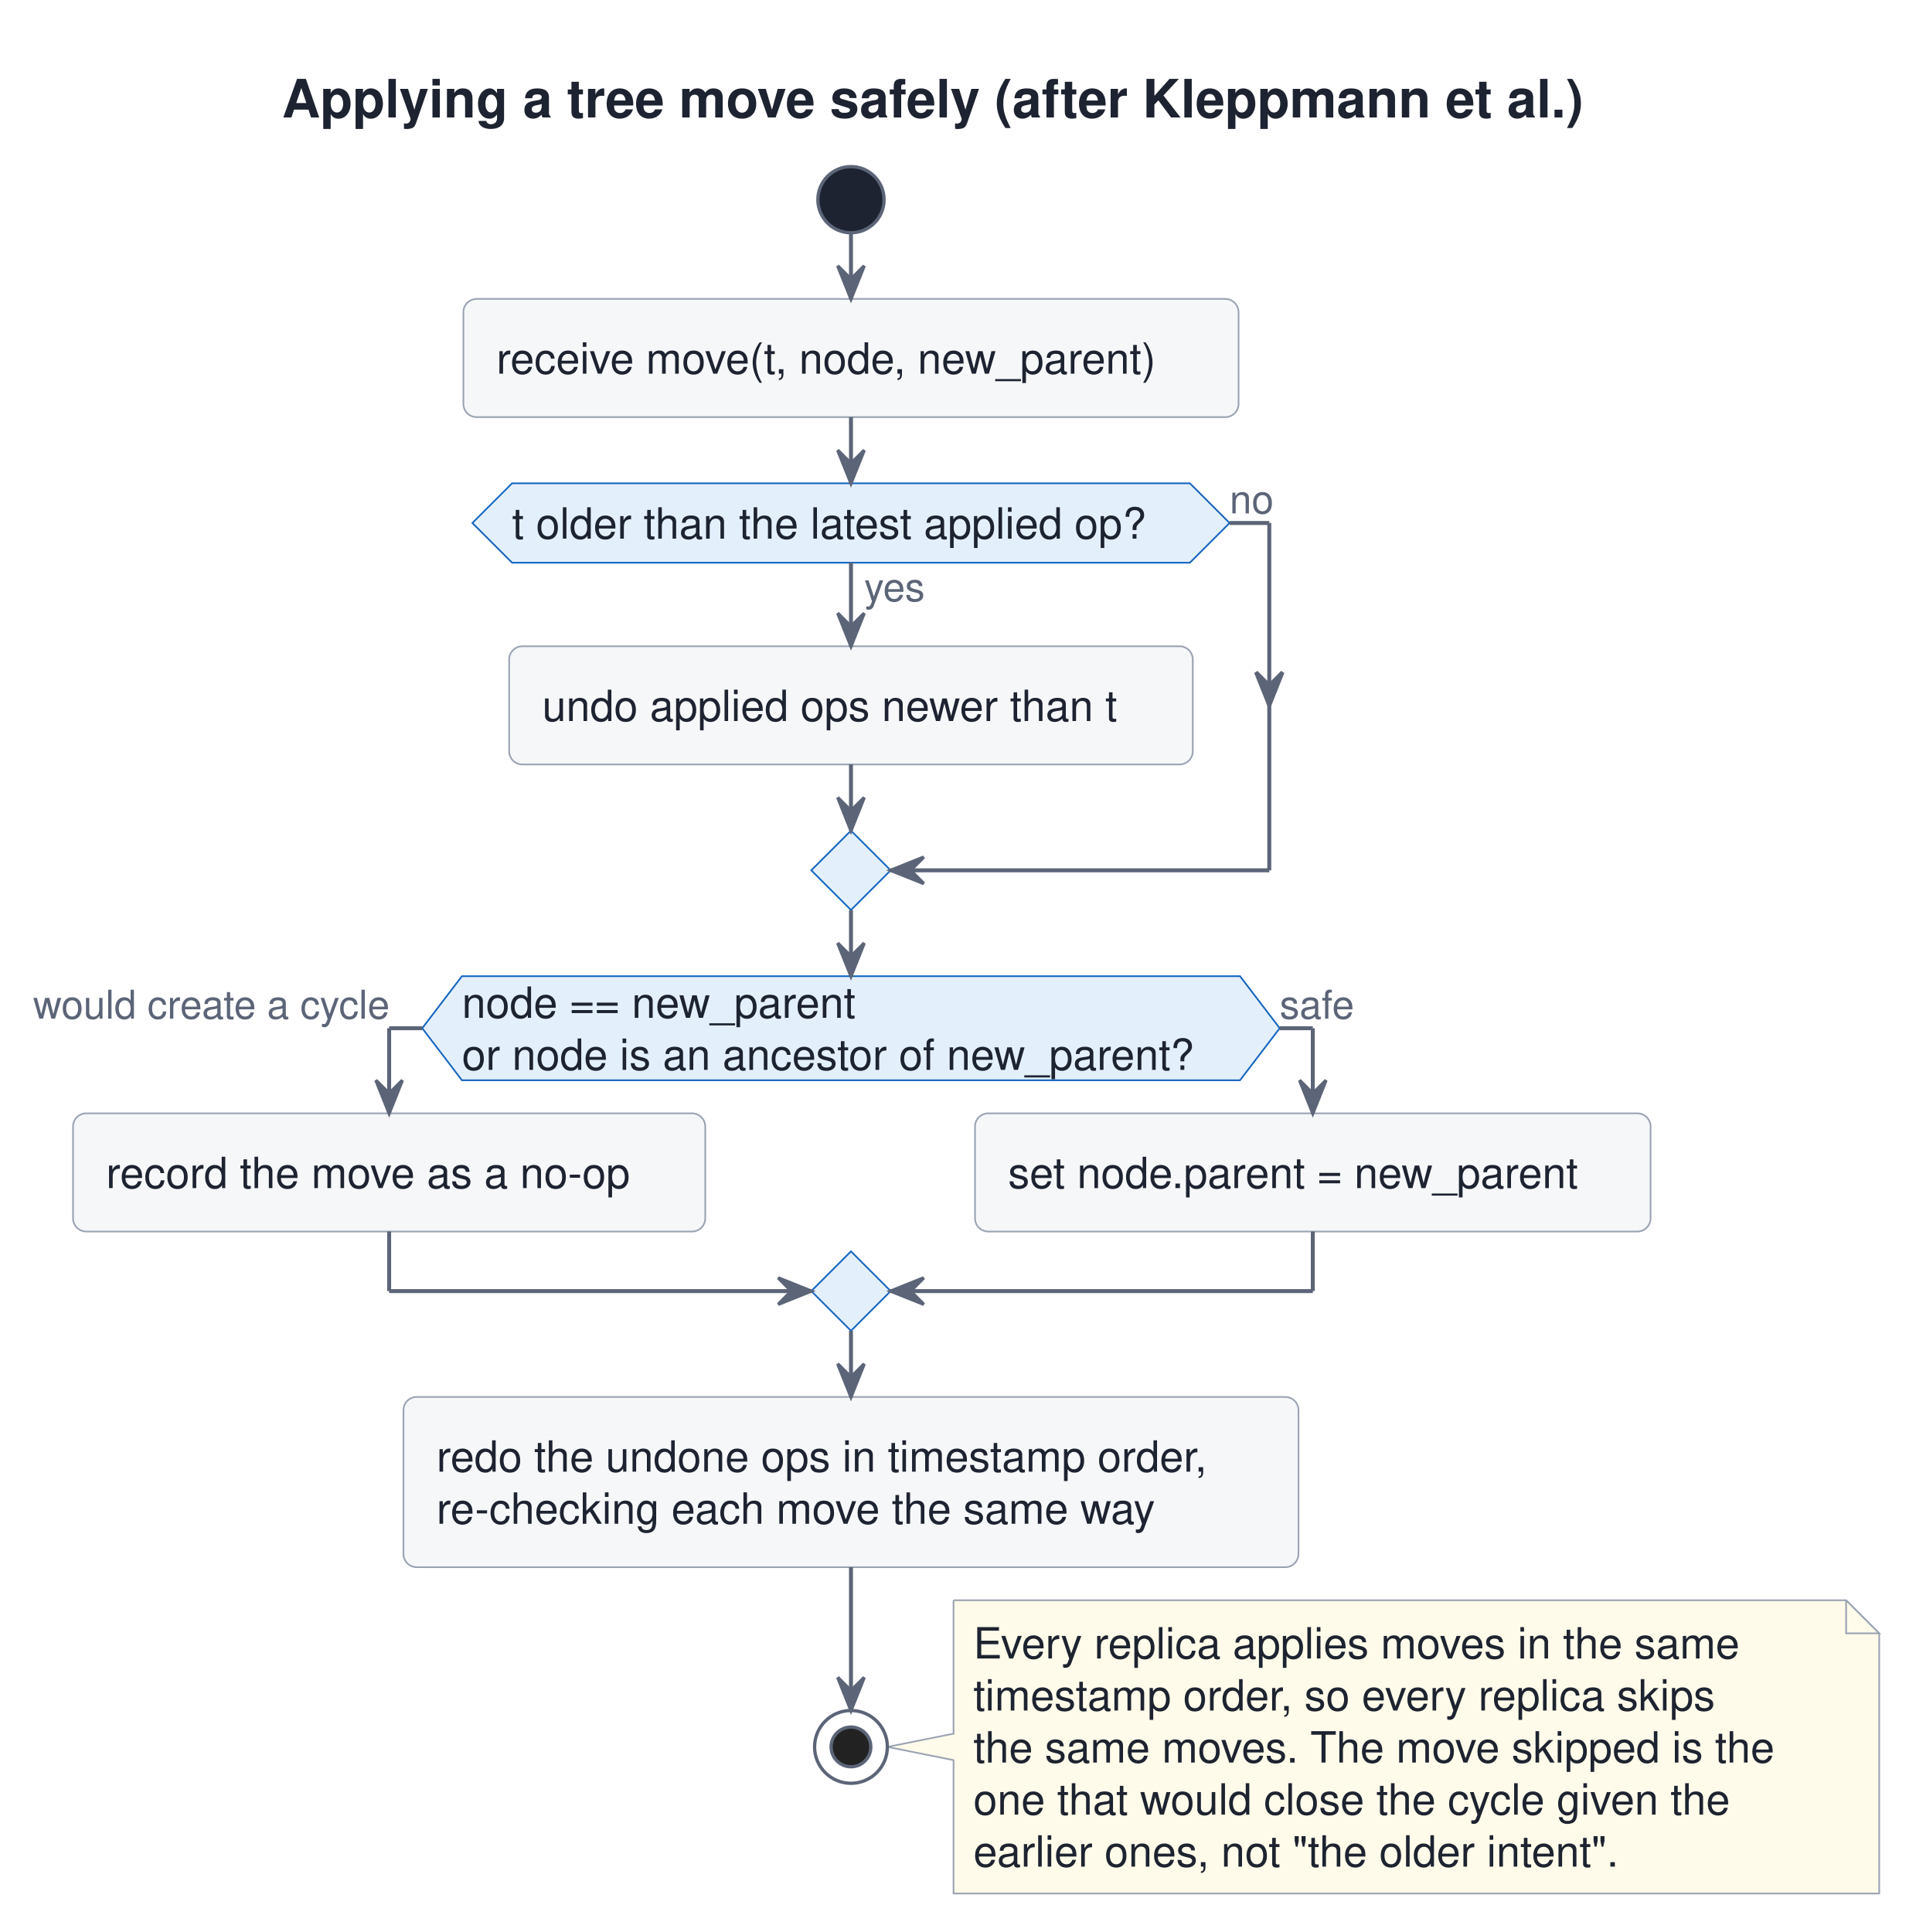
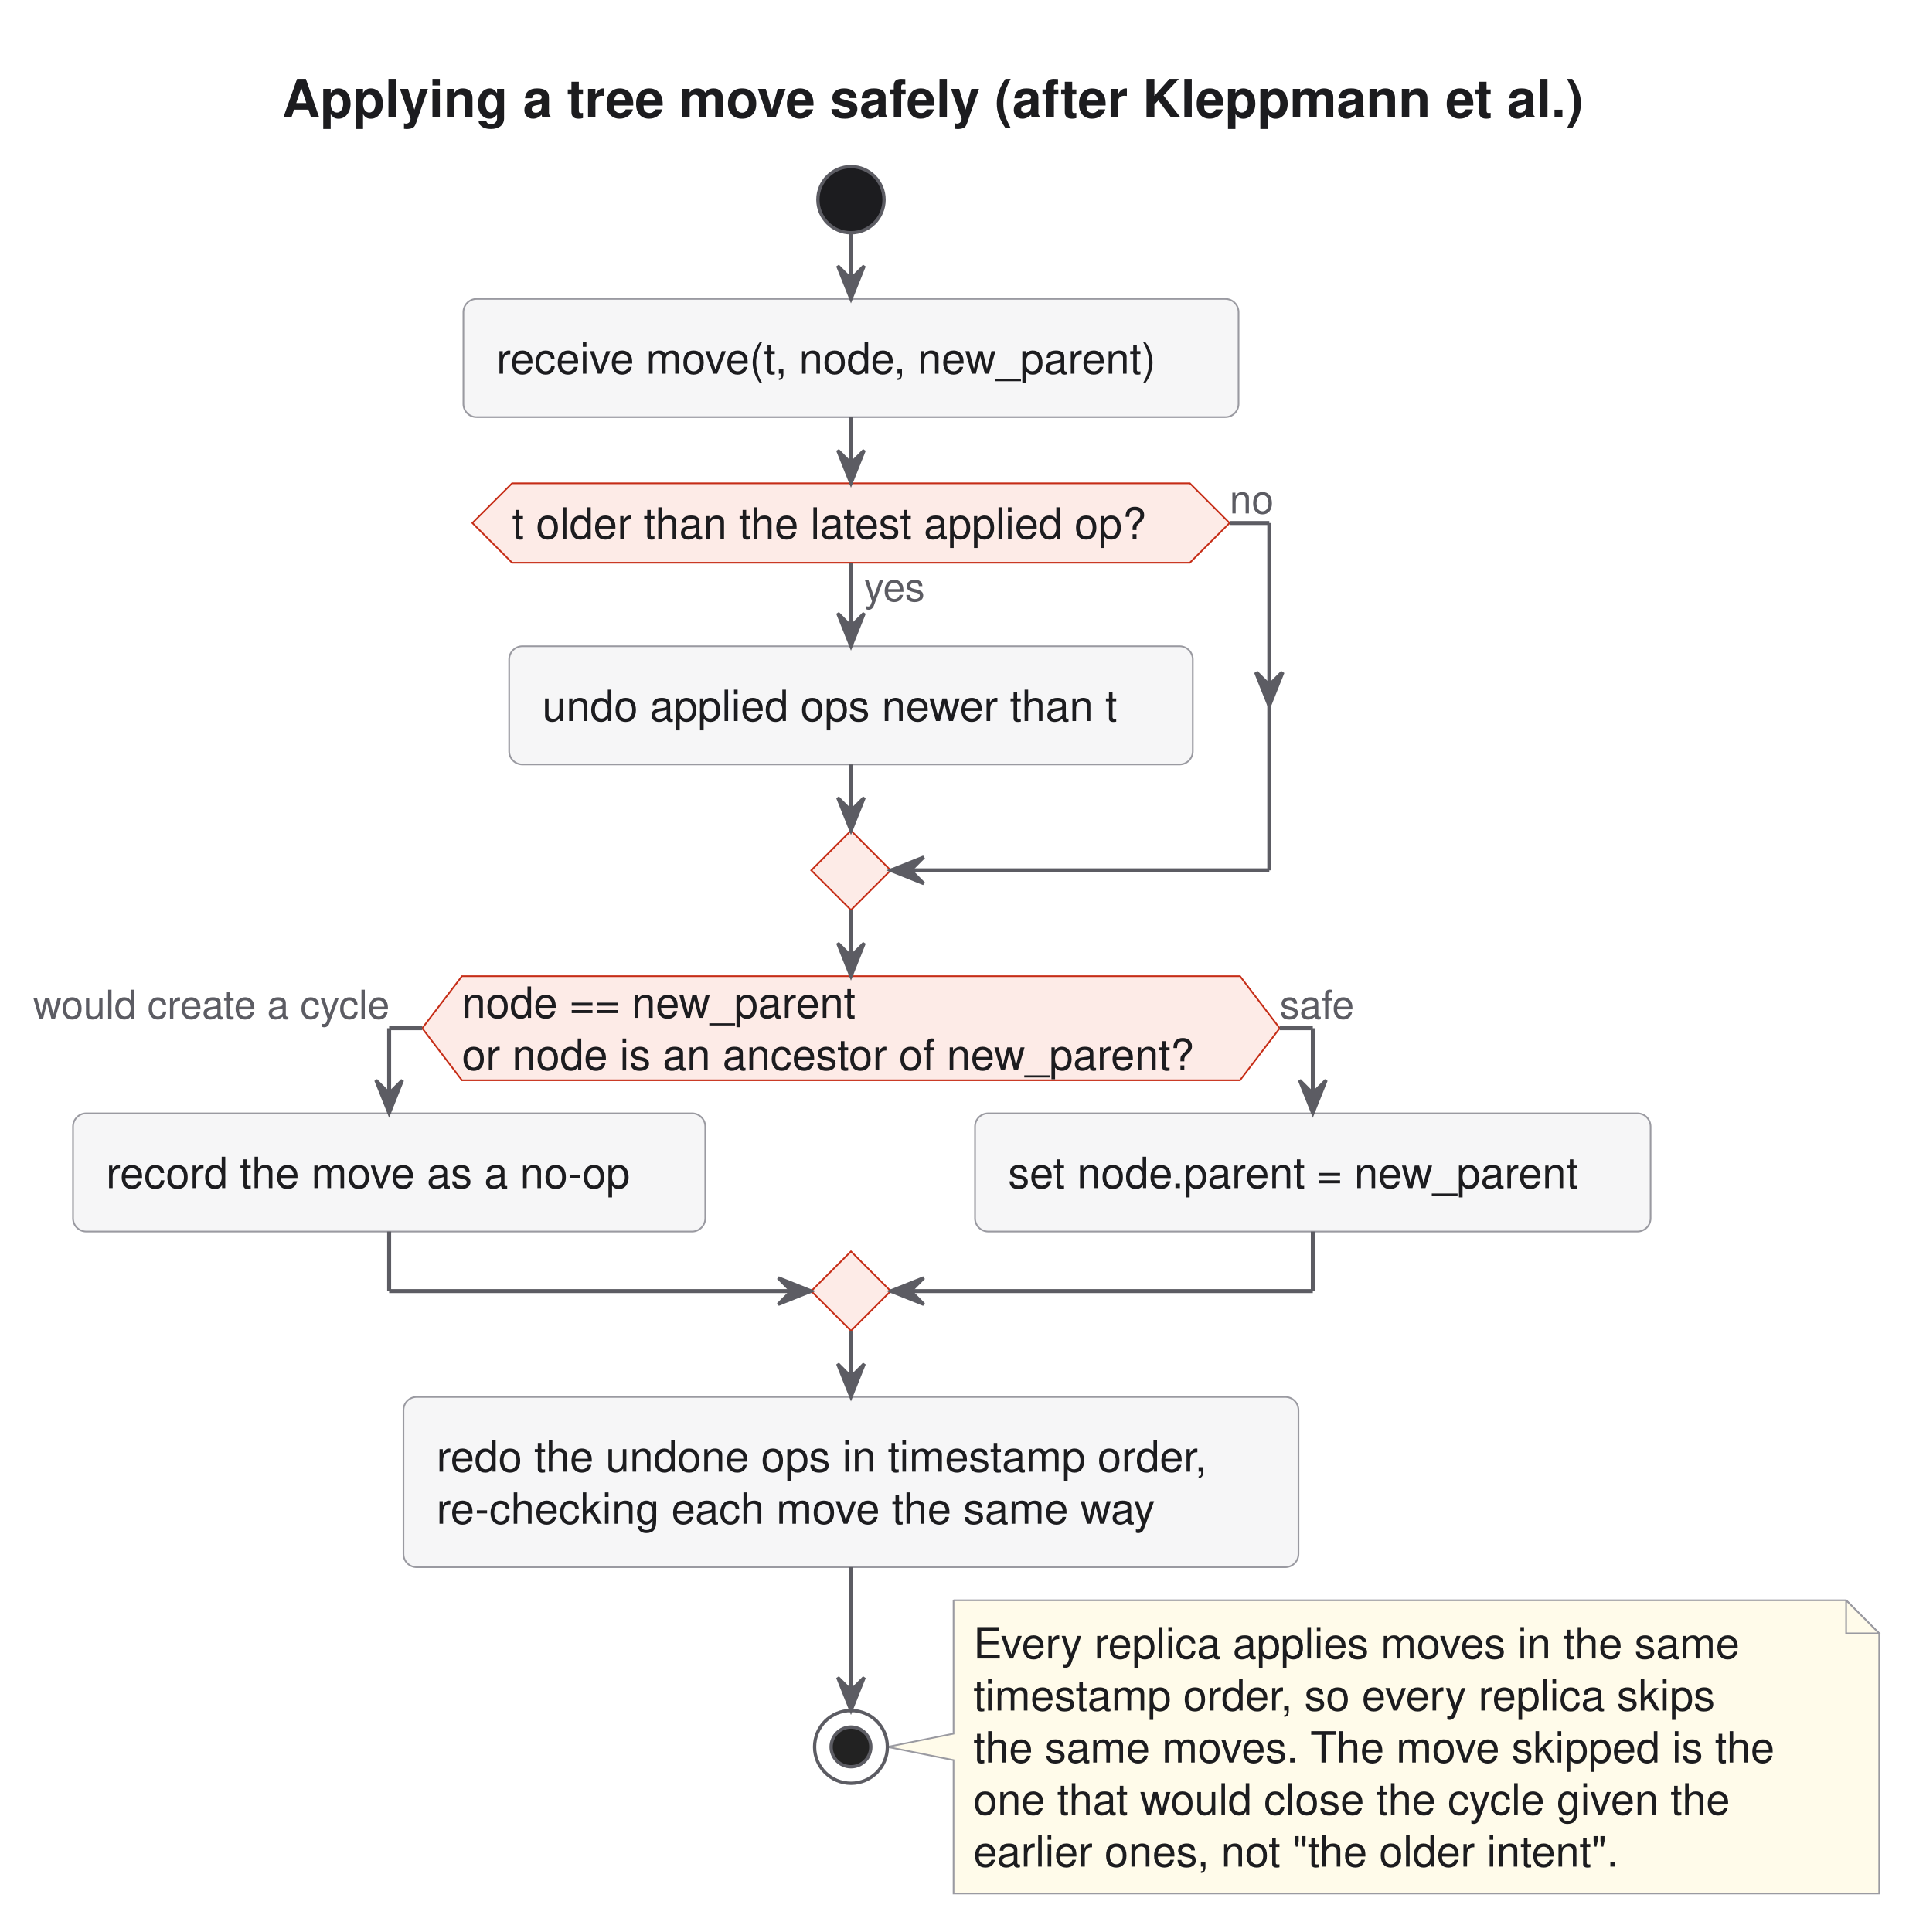
<svg xmlns="http://www.w3.org/2000/svg" contentStyleType="text/css" data-diagram-type="ACTIVITY" height="584px" preserveAspectRatio="none" style="width:579px;height:584px;" version="1.1" viewBox="0 0 579 584" width="579px" zoomAndPan="magnify">
  <defs />
  <g>
    <g class="title" data-source-line="2">
-       <text fill="#1D2330" font-family="Helvetica" font-size="16" font-weight="bold" lengthAdjust="spacing" textLength="406.531" x="85.221" y="35.5">Applying a tree move safely (after Kleppmann et al.)</text>
+       <text fill="#1C1C1F" font-family="Helvetica" font-size="16" font-weight="bold" lengthAdjust="spacing" textLength="406.531" x="85.221" y="35.5">Applying a tree move safely (after Kleppmann et al.)</text>
    </g>
-     <ellipse cx="257.199" cy="60.359" fill="#1D2330" rx="10" ry="10" style="stroke:#5C6577;stroke-width:1;" />
-     <rect fill="#F6F7F9" height="35.73" rx="4" ry="4" style="stroke:#9AA3B2;stroke-width:0.5;" width="234.284" x="140.057" y="90.359" />
-     <text fill="#1D2330" font-family="Helvetica" font-size="13" lengthAdjust="spacing" textLength="214.284" x="150.057" y="112.953">receive move(t, node, new_parent)</text>
-     <rect fill="#F6F7F9" height="35.73" rx="4" ry="4" style="stroke:#9AA3B2;stroke-width:0.5;" width="206.621" x="153.889" y="195.349" />
-     <text fill="#1D2330" font-family="Helvetica" font-size="13" lengthAdjust="spacing" textLength="186.621" x="163.889" y="217.942">undo applied ops newer than t</text>
-     <polygon fill="#E3F0FC" points="154.77,146.089,359.628,146.089,371.628,158.089,359.628,170.089,154.77,170.089,142.77,158.089,154.77,146.089" style="stroke:#1565C0;stroke-width:0.5;" />
-     <text fill="#5C6577" font-family="Helvetica" font-size="12" lengthAdjust="spacing" textLength="20.074" x="261.199" y="181.714">yes</text>
-     <text fill="#1D2330" font-family="Helvetica" font-size="13" lengthAdjust="spacing" textLength="204.858" x="154.77" y="162.818">t older than the latest applied op?</text>
-     <text fill="#5C6577" font-family="Helvetica" font-size="12" lengthAdjust="spacing" textLength="14.285" x="371.628" y="155.194">no</text>
-     <polygon fill="#E3F0FC" points="257.199,251.078,269.199,263.078,257.199,275.078,245.199,263.078,257.199,251.078" style="stroke:#1565C0;stroke-width:0.5;" />
-     <polygon fill="#E3F0FC" points="139.615,295.078,374.783,295.078,386.783,310.808,374.783,326.537,139.615,326.537,127.615,310.808,139.615,295.078" style="stroke:#1565C0;stroke-width:0.5;" />
-     <text fill="#1D2330" font-family="Helvetica" font-size="13" lengthAdjust="spacing" textLength="127.023" x="139.615" y="307.672">node == new_parent</text>
-     <text fill="#1D2330" font-family="Helvetica" font-size="13" lengthAdjust="spacing" textLength="235.168" x="139.615" y="323.401">or node is an ancestor of new_parent?</text>
-     <text fill="#5C6577" font-family="Helvetica" font-size="12" lengthAdjust="spacing" textLength="117.615" x="10" y="307.913">would create a cycle</text>
-     <text fill="#5C6577" font-family="Helvetica" font-size="12" lengthAdjust="spacing" textLength="24.51" x="386.783" y="307.913">safe</text>
-     <rect fill="#F6F7F9" height="35.73" rx="4" ry="4" style="stroke:#9AA3B2;stroke-width:0.5;" width="191.088" x="22.071" y="336.537" />
-     <text fill="#1D2330" font-family="Helvetica" font-size="13" lengthAdjust="spacing" textLength="171.088" x="32.071" y="359.131">record the move as a no-op</text>
-     <rect fill="#F6F7F9" height="35.73" rx="4" ry="4" style="stroke:#9AA3B2;stroke-width:0.5;" width="204.184" x="294.691" y="336.537" />
-     <text fill="#1D2330" font-family="Helvetica" font-size="13" lengthAdjust="spacing" textLength="184.184" x="304.691" y="359.131">set node.parent = new_parent</text>
-     <polygon fill="#E3F0FC" points="257.199,378.267,269.199,390.267,257.199,402.267,245.199,390.267,257.199,378.267" style="stroke:#1565C0;stroke-width:0.5;" />
-     <rect fill="#F6F7F9" height="51.459" rx="4" ry="4" style="stroke:#9AA3B2;stroke-width:0.5;" width="270.51" x="121.944" y="422.267" />
-     <text fill="#1D2330" font-family="Helvetica" font-size="13" lengthAdjust="spacing" textLength="250.51" x="131.944" y="444.86">redo the undone ops in timestamp order,</text>
-     <text fill="#1D2330" font-family="Helvetica" font-size="13" lengthAdjust="spacing" textLength="234.743" x="131.944" y="460.59">re-checking each move the same way</text>
-     <path d="M288.199,483.726 L288.199,524.049 L268.199,528.049 L288.199,532.049 L288.199,572.373 A0,0 0 0 0 288.199,572.373 L567.974,572.373 A0,0 0 0 0 567.974,572.373 L567.974,493.726 L557.974,483.726 L288.199,483.726 A0,0 0 0 0 288.199,483.726" fill="#FFFBEA" style="stroke:#9AA3B2;stroke-width:0.5;" />
-     <path d="M557.974,483.726 L557.974,493.726 L567.974,493.726 L557.974,483.726" fill="#FFFBEA" style="stroke:#9AA3B2;stroke-width:0.5;" />
-     <text fill="#1D2330" font-family="Helvetica" font-size="13" lengthAdjust="spacing" textLength="246.657" x="294.199" y="501.319">Every replica applies moves in the same</text>
-     <text fill="#1D2330" font-family="Helvetica" font-size="13" lengthAdjust="spacing" textLength="242.023" x="294.199" y="517.049">timestamp order, so every replica skips</text>
-     <text fill="#1D2330" font-family="Helvetica" font-size="13" lengthAdjust="spacing" textLength="258.775" x="294.199" y="532.778">the same moves. The move skipped is the</text>
-     <text fill="#1D2330" font-family="Helvetica" font-size="13" lengthAdjust="spacing" textLength="247.793" x="294.199" y="548.508">one that would close the cycle given the</text>
-     <text fill="#1D2330" font-family="Helvetica" font-size="13" lengthAdjust="spacing" textLength="211.561" x="294.199" y="564.237">earlier ones, not "the older intent".</text>
-     <ellipse cx="257.199" cy="528.049" fill="none" rx="11" ry="11" style="stroke:#5C6577;stroke-width:1;" />
-     <ellipse cx="257.199" cy="528.049" fill="#222222" rx="6" ry="6" style="stroke:#5C6577;stroke-width:1;" />
-     <line style="stroke:#5C6577;stroke-width:1.2;" x1="257.199" x2="257.199" y1="70.359" y2="90.359" />
-     <polygon fill="#5C6577" points="253.199,80.359,257.199,90.359,261.199,80.359,257.199,84.359" style="stroke:#5C6577;stroke-width:1;" />
-     <line style="stroke:#5C6577;stroke-width:1.2;" x1="257.199" x2="257.199" y1="170.089" y2="195.349" />
-     <polygon fill="#5C6577" points="253.199,185.349,257.199,195.349,261.199,185.349,257.199,189.349" style="stroke:#5C6577;stroke-width:1;" />
-     <line style="stroke:#5C6577;stroke-width:1.2;" x1="371.628" x2="383.628" y1="158.089" y2="158.089" />
-     <polygon fill="#5C6577" points="379.628,203.213,383.628,213.213,387.628,203.213,383.628,207.213" style="stroke:#5C6577;stroke-width:1.2;" />
-     <line style="stroke:#5C6577;stroke-width:1.2;" x1="383.628" x2="383.628" y1="158.089" y2="263.078" />
-     <line style="stroke:#5C6577;stroke-width:1.2;" x1="383.628" x2="269.199" y1="263.078" y2="263.078" />
-     <polygon fill="#5C6577" points="279.199,259.078,269.199,263.078,279.199,267.078,275.199,263.078" style="stroke:#5C6577;stroke-width:1;" />
-     <line style="stroke:#5C6577;stroke-width:1.2;" x1="257.199" x2="257.199" y1="231.078" y2="251.078" />
-     <polygon fill="#5C6577" points="253.199,241.078,257.199,251.078,261.199,241.078,257.199,245.078" style="stroke:#5C6577;stroke-width:1;" />
-     <line style="stroke:#5C6577;stroke-width:1.2;" x1="257.199" x2="257.199" y1="126.089" y2="146.089" />
-     <polygon fill="#5C6577" points="253.199,136.089,257.199,146.089,261.199,136.089,257.199,140.089" style="stroke:#5C6577;stroke-width:1;" />
-     <line style="stroke:#5C6577;stroke-width:1.2;" x1="127.615" x2="117.615" y1="310.808" y2="310.808" />
-     <line style="stroke:#5C6577;stroke-width:1.2;" x1="117.615" x2="117.615" y1="310.808" y2="336.537" />
-     <polygon fill="#5C6577" points="113.615,326.537,117.615,336.537,121.615,326.537,117.615,330.537" style="stroke:#5C6577;stroke-width:1;" />
-     <line style="stroke:#5C6577;stroke-width:1.2;" x1="386.783" x2="396.783" y1="310.808" y2="310.808" />
-     <line style="stroke:#5C6577;stroke-width:1.2;" x1="396.783" x2="396.783" y1="310.808" y2="336.537" />
-     <polygon fill="#5C6577" points="392.783,326.537,396.783,336.537,400.783,326.537,396.783,330.537" style="stroke:#5C6577;stroke-width:1;" />
-     <line style="stroke:#5C6577;stroke-width:1.2;" x1="117.615" x2="117.615" y1="372.267" y2="390.267" />
-     <line style="stroke:#5C6577;stroke-width:1.2;" x1="117.615" x2="245.199" y1="390.267" y2="390.267" />
-     <polygon fill="#5C6577" points="235.199,386.267,245.199,390.267,235.199,394.267,239.199,390.267" style="stroke:#5C6577;stroke-width:1;" />
-     <line style="stroke:#5C6577;stroke-width:1.2;" x1="396.783" x2="396.783" y1="372.267" y2="390.267" />
-     <line style="stroke:#5C6577;stroke-width:1.2;" x1="396.783" x2="269.199" y1="390.267" y2="390.267" />
-     <polygon fill="#5C6577" points="279.199,386.267,269.199,390.267,279.199,394.267,275.199,390.267" style="stroke:#5C6577;stroke-width:1;" />
-     <line style="stroke:#5C6577;stroke-width:1.2;" x1="257.199" x2="257.199" y1="275.078" y2="295.078" />
-     <polygon fill="#5C6577" points="253.199,285.078,257.199,295.078,261.199,285.078,257.199,289.078" style="stroke:#5C6577;stroke-width:1;" />
-     <line style="stroke:#5C6577;stroke-width:1.2;" x1="257.199" x2="257.199" y1="402.267" y2="422.267" />
-     <polygon fill="#5C6577" points="253.199,412.267,257.199,422.267,261.199,412.267,257.199,416.267" style="stroke:#5C6577;stroke-width:1;" />
-     <line style="stroke:#5C6577;stroke-width:1.2;" x1="257.199" x2="257.199" y1="473.726" y2="517.049" />
-     <polygon fill="#5C6577" points="253.199,507.049,257.199,517.049,261.199,507.049,257.199,511.049" style="stroke:#5C6577;stroke-width:1;" />
+     <ellipse cx="257.199" cy="60.359" fill="#1C1C1F" rx="10" ry="10" style="stroke:#5C5C63;stroke-width:1;" />
+     <rect fill="#F6F6F7" height="35.73" rx="4" ry="4" style="stroke:#9A9AA1;stroke-width:0.5;" width="234.284" x="140.057" y="90.359" />
+     <text fill="#1C1C1F" font-family="Helvetica" font-size="13" lengthAdjust="spacing" textLength="214.284" x="150.057" y="112.953">receive move(t, node, new_parent)</text>
+     <rect fill="#F6F6F7" height="35.73" rx="4" ry="4" style="stroke:#9A9AA1;stroke-width:0.5;" width="206.621" x="153.889" y="195.349" />
+     <text fill="#1C1C1F" font-family="Helvetica" font-size="13" lengthAdjust="spacing" textLength="186.621" x="163.889" y="217.942">undo applied ops newer than t</text>
+     <polygon fill="#FDEBE7" points="154.77,146.089,359.628,146.089,371.628,158.089,359.628,170.089,154.77,170.089,142.77,158.089,154.77,146.089" style="stroke:#C62D17;stroke-width:0.5;" />
+     <text fill="#5C5C63" font-family="Helvetica" font-size="12" lengthAdjust="spacing" textLength="20.074" x="261.199" y="181.714">yes</text>
+     <text fill="#1C1C1F" font-family="Helvetica" font-size="13" lengthAdjust="spacing" textLength="204.858" x="154.77" y="162.818">t older than the latest applied op?</text>
+     <text fill="#5C5C63" font-family="Helvetica" font-size="12" lengthAdjust="spacing" textLength="14.285" x="371.628" y="155.194">no</text>
+     <polygon fill="#FDEBE7" points="257.199,251.078,269.199,263.078,257.199,275.078,245.199,263.078,257.199,251.078" style="stroke:#C62D17;stroke-width:0.5;" />
+     <polygon fill="#FDEBE7" points="139.615,295.078,374.783,295.078,386.783,310.808,374.783,326.537,139.615,326.537,127.615,310.808,139.615,295.078" style="stroke:#C62D17;stroke-width:0.5;" />
+     <text fill="#1C1C1F" font-family="Helvetica" font-size="13" lengthAdjust="spacing" textLength="127.023" x="139.615" y="307.672">node == new_parent</text>
+     <text fill="#1C1C1F" font-family="Helvetica" font-size="13" lengthAdjust="spacing" textLength="235.168" x="139.615" y="323.401">or node is an ancestor of new_parent?</text>
+     <text fill="#5C5C63" font-family="Helvetica" font-size="12" lengthAdjust="spacing" textLength="117.615" x="10" y="307.913">would create a cycle</text>
+     <text fill="#5C5C63" font-family="Helvetica" font-size="12" lengthAdjust="spacing" textLength="24.51" x="386.783" y="307.913">safe</text>
+     <rect fill="#F6F6F7" height="35.73" rx="4" ry="4" style="stroke:#9A9AA1;stroke-width:0.5;" width="191.088" x="22.071" y="336.537" />
+     <text fill="#1C1C1F" font-family="Helvetica" font-size="13" lengthAdjust="spacing" textLength="171.088" x="32.071" y="359.131">record the move as a no-op</text>
+     <rect fill="#F6F6F7" height="35.73" rx="4" ry="4" style="stroke:#9A9AA1;stroke-width:0.5;" width="204.184" x="294.691" y="336.537" />
+     <text fill="#1C1C1F" font-family="Helvetica" font-size="13" lengthAdjust="spacing" textLength="184.184" x="304.691" y="359.131">set node.parent = new_parent</text>
+     <polygon fill="#FDEBE7" points="257.199,378.267,269.199,390.267,257.199,402.267,245.199,390.267,257.199,378.267" style="stroke:#C62D17;stroke-width:0.5;" />
+     <rect fill="#F6F6F7" height="51.459" rx="4" ry="4" style="stroke:#9A9AA1;stroke-width:0.5;" width="270.51" x="121.944" y="422.267" />
+     <text fill="#1C1C1F" font-family="Helvetica" font-size="13" lengthAdjust="spacing" textLength="250.51" x="131.944" y="444.86">redo the undone ops in timestamp order,</text>
+     <text fill="#1C1C1F" font-family="Helvetica" font-size="13" lengthAdjust="spacing" textLength="234.743" x="131.944" y="460.59">re-checking each move the same way</text>
+     <path d="M288.199,483.726 L288.199,524.049 L268.199,528.049 L288.199,532.049 L288.199,572.373 A0,0 0 0 0 288.199,572.373 L567.974,572.373 A0,0 0 0 0 567.974,572.373 L567.974,493.726 L557.974,483.726 L288.199,483.726 A0,0 0 0 0 288.199,483.726" fill="#FFFBEA" style="stroke:#9A9AA1;stroke-width:0.5;" />
+     <path d="M557.974,483.726 L557.974,493.726 L567.974,493.726 L557.974,483.726" fill="#FFFBEA" style="stroke:#9A9AA1;stroke-width:0.5;" />
+     <text fill="#1C1C1F" font-family="Helvetica" font-size="13" lengthAdjust="spacing" textLength="246.657" x="294.199" y="501.319">Every replica applies moves in the same</text>
+     <text fill="#1C1C1F" font-family="Helvetica" font-size="13" lengthAdjust="spacing" textLength="242.023" x="294.199" y="517.049">timestamp order, so every replica skips</text>
+     <text fill="#1C1C1F" font-family="Helvetica" font-size="13" lengthAdjust="spacing" textLength="258.775" x="294.199" y="532.778">the same moves. The move skipped is the</text>
+     <text fill="#1C1C1F" font-family="Helvetica" font-size="13" lengthAdjust="spacing" textLength="247.793" x="294.199" y="548.508">one that would close the cycle given the</text>
+     <text fill="#1C1C1F" font-family="Helvetica" font-size="13" lengthAdjust="spacing" textLength="211.561" x="294.199" y="564.237">earlier ones, not "the older intent".</text>
+     <ellipse cx="257.199" cy="528.049" fill="none" rx="11" ry="11" style="stroke:#5C5C63;stroke-width:1;" />
+     <ellipse cx="257.199" cy="528.049" fill="#222222" rx="6" ry="6" style="stroke:#5C5C63;stroke-width:1;" />
+     <line style="stroke:#5C5C63;stroke-width:1.2;" x1="257.199" x2="257.199" y1="70.359" y2="90.359" />
+     <polygon fill="#5C5C63" points="253.199,80.359,257.199,90.359,261.199,80.359,257.199,84.359" style="stroke:#5C5C63;stroke-width:1;" />
+     <line style="stroke:#5C5C63;stroke-width:1.2;" x1="257.199" x2="257.199" y1="170.089" y2="195.349" />
+     <polygon fill="#5C5C63" points="253.199,185.349,257.199,195.349,261.199,185.349,257.199,189.349" style="stroke:#5C5C63;stroke-width:1;" />
+     <line style="stroke:#5C5C63;stroke-width:1.2;" x1="371.628" x2="383.628" y1="158.089" y2="158.089" />
+     <polygon fill="#5C5C63" points="379.628,203.213,383.628,213.213,387.628,203.213,383.628,207.213" style="stroke:#5C5C63;stroke-width:1.2;" />
+     <line style="stroke:#5C5C63;stroke-width:1.2;" x1="383.628" x2="383.628" y1="158.089" y2="263.078" />
+     <line style="stroke:#5C5C63;stroke-width:1.2;" x1="383.628" x2="269.199" y1="263.078" y2="263.078" />
+     <polygon fill="#5C5C63" points="279.199,259.078,269.199,263.078,279.199,267.078,275.199,263.078" style="stroke:#5C5C63;stroke-width:1;" />
+     <line style="stroke:#5C5C63;stroke-width:1.2;" x1="257.199" x2="257.199" y1="231.078" y2="251.078" />
+     <polygon fill="#5C5C63" points="253.199,241.078,257.199,251.078,261.199,241.078,257.199,245.078" style="stroke:#5C5C63;stroke-width:1;" />
+     <line style="stroke:#5C5C63;stroke-width:1.2;" x1="257.199" x2="257.199" y1="126.089" y2="146.089" />
+     <polygon fill="#5C5C63" points="253.199,136.089,257.199,146.089,261.199,136.089,257.199,140.089" style="stroke:#5C5C63;stroke-width:1;" />
+     <line style="stroke:#5C5C63;stroke-width:1.2;" x1="127.615" x2="117.615" y1="310.808" y2="310.808" />
+     <line style="stroke:#5C5C63;stroke-width:1.2;" x1="117.615" x2="117.615" y1="310.808" y2="336.537" />
+     <polygon fill="#5C5C63" points="113.615,326.537,117.615,336.537,121.615,326.537,117.615,330.537" style="stroke:#5C5C63;stroke-width:1;" />
+     <line style="stroke:#5C5C63;stroke-width:1.2;" x1="386.783" x2="396.783" y1="310.808" y2="310.808" />
+     <line style="stroke:#5C5C63;stroke-width:1.2;" x1="396.783" x2="396.783" y1="310.808" y2="336.537" />
+     <polygon fill="#5C5C63" points="392.783,326.537,396.783,336.537,400.783,326.537,396.783,330.537" style="stroke:#5C5C63;stroke-width:1;" />
+     <line style="stroke:#5C5C63;stroke-width:1.2;" x1="117.615" x2="117.615" y1="372.267" y2="390.267" />
+     <line style="stroke:#5C5C63;stroke-width:1.2;" x1="117.615" x2="245.199" y1="390.267" y2="390.267" />
+     <polygon fill="#5C5C63" points="235.199,386.267,245.199,390.267,235.199,394.267,239.199,390.267" style="stroke:#5C5C63;stroke-width:1;" />
+     <line style="stroke:#5C5C63;stroke-width:1.2;" x1="396.783" x2="396.783" y1="372.267" y2="390.267" />
+     <line style="stroke:#5C5C63;stroke-width:1.2;" x1="396.783" x2="269.199" y1="390.267" y2="390.267" />
+     <polygon fill="#5C5C63" points="279.199,386.267,269.199,390.267,279.199,394.267,275.199,390.267" style="stroke:#5C5C63;stroke-width:1;" />
+     <line style="stroke:#5C5C63;stroke-width:1.2;" x1="257.199" x2="257.199" y1="275.078" y2="295.078" />
+     <polygon fill="#5C5C63" points="253.199,285.078,257.199,295.078,261.199,285.078,257.199,289.078" style="stroke:#5C5C63;stroke-width:1;" />
+     <line style="stroke:#5C5C63;stroke-width:1.2;" x1="257.199" x2="257.199" y1="402.267" y2="422.267" />
+     <polygon fill="#5C5C63" points="253.199,412.267,257.199,422.267,261.199,412.267,257.199,416.267" style="stroke:#5C5C63;stroke-width:1;" />
+     <line style="stroke:#5C5C63;stroke-width:1.2;" x1="257.199" x2="257.199" y1="473.726" y2="517.049" />
+     <polygon fill="#5C5C63" points="253.199,507.049,257.199,517.049,261.199,507.049,257.199,511.049" style="stroke:#5C5C63;stroke-width:1;" />
  </g>
</svg>
